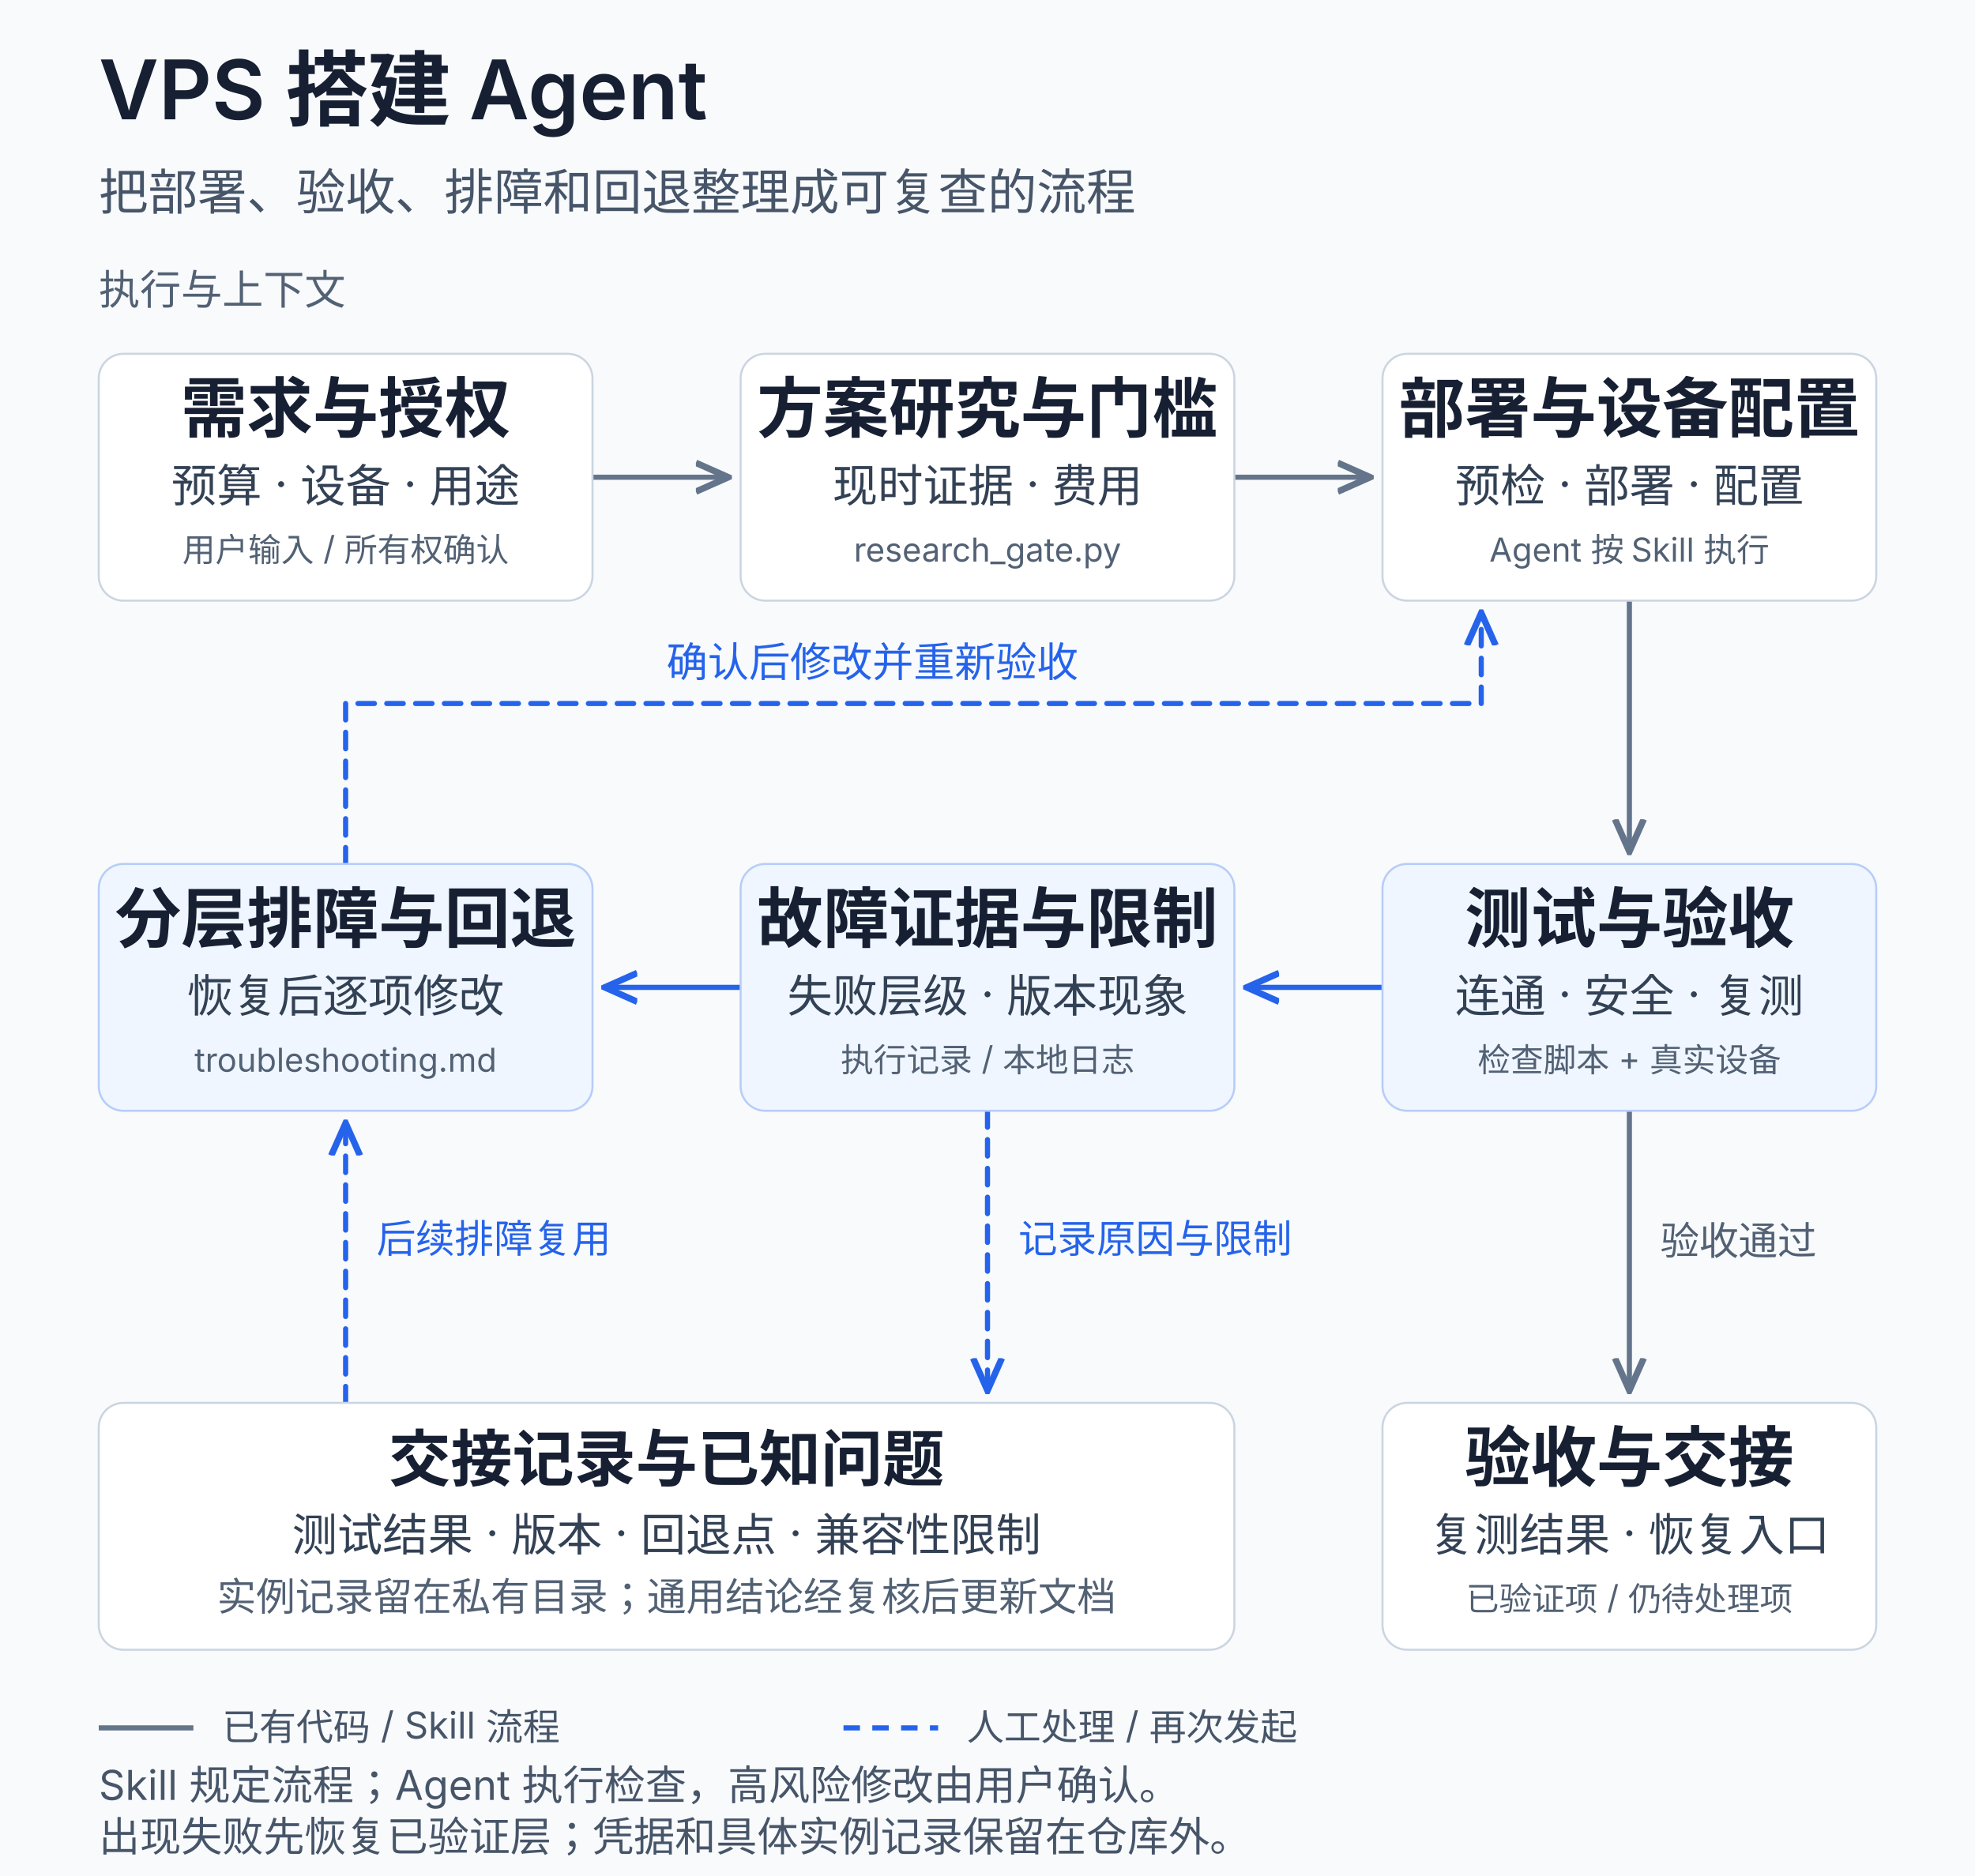
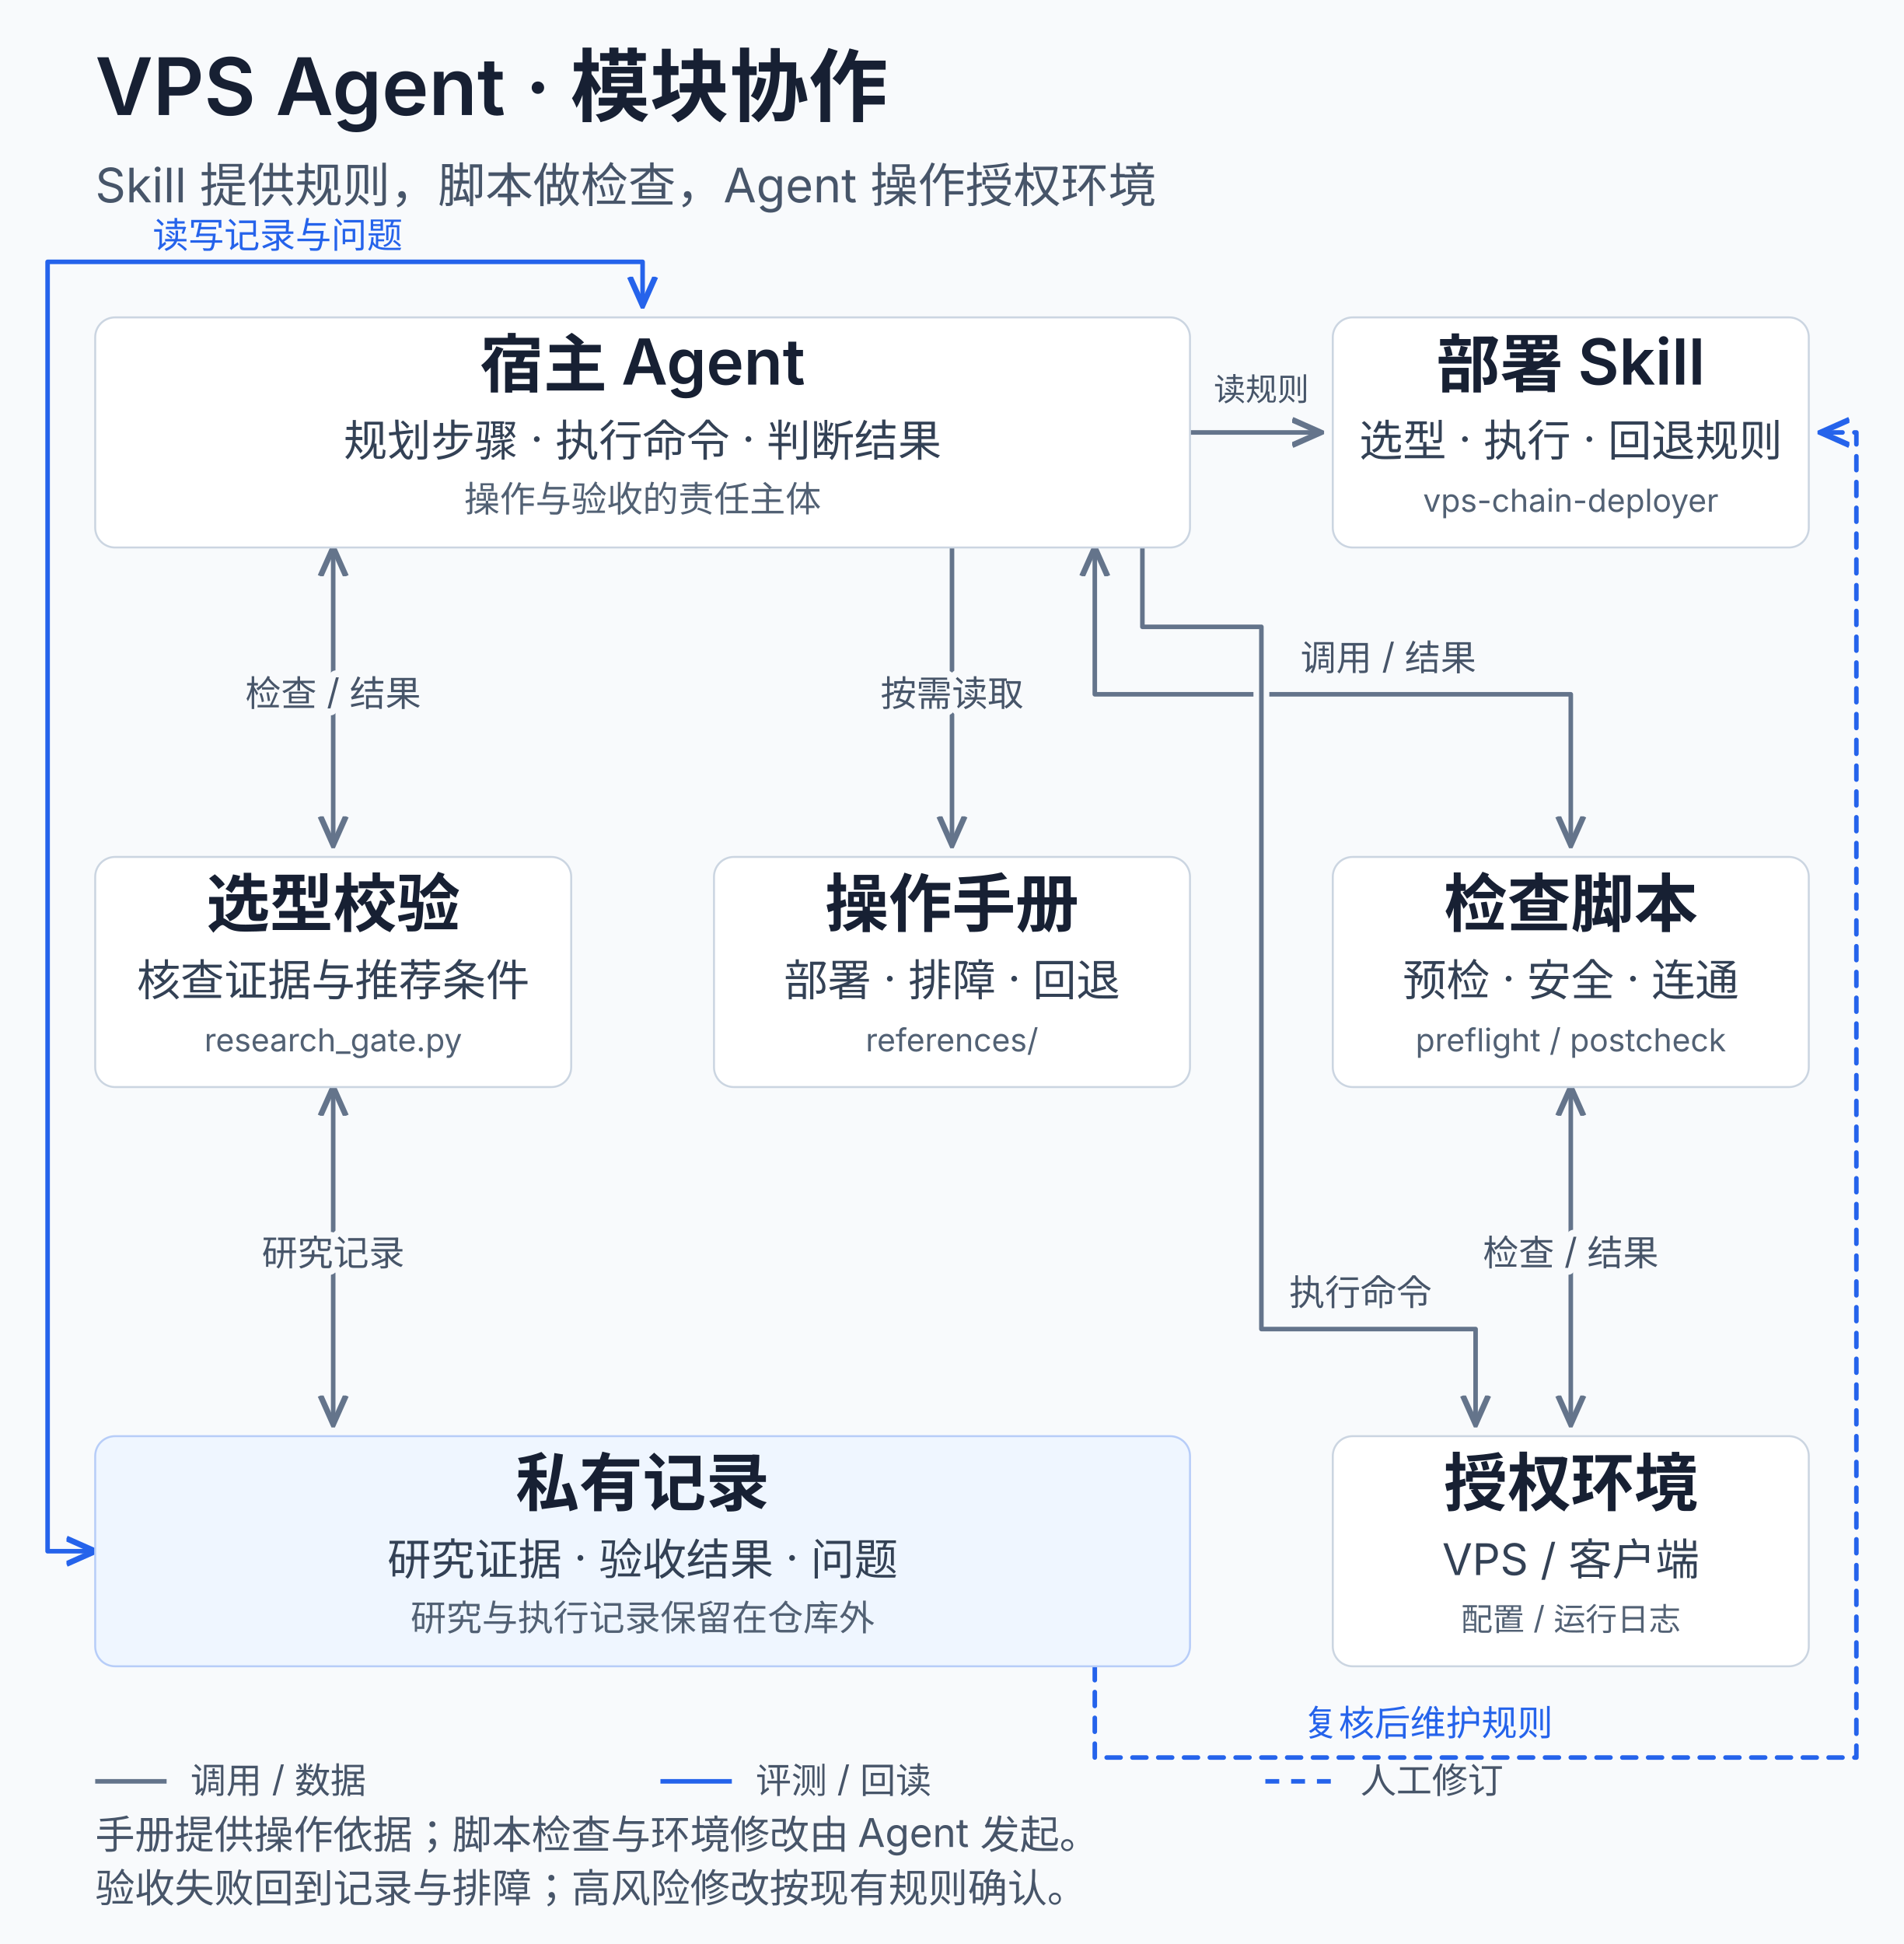
- <svg xmlns="http://www.w3.org/2000/svg" width="960" height="912" viewBox="0 0 960 912" role="img" aria-labelledby="title desc" lang="zh">
+ <svg xmlns="http://www.w3.org/2000/svg" width="960" height="980" viewBox="0 0 960 980" role="img" aria-labelledby="title desc" lang="zh">
  <defs>
-     <marker id="gray" viewBox="0 0 10 10" refX="9" refY="5" markerWidth="7" markerHeight="7" orient="auto">
+     <marker id="gray" viewBox="0 0 10 10" refX="9" refY="5" markerWidth="7" markerHeight="7" orient="auto-start-reverse">
      <path d="M 0 1 L 9 5 L 0 9" fill="none" stroke="#64748b" stroke-width="1.8" />
    </marker>
-     <marker id="blue" viewBox="0 0 10 10" refX="9" refY="5" markerWidth="7" markerHeight="7" orient="auto">
+     <marker id="blue" viewBox="0 0 10 10" refX="9" refY="5" markerWidth="7" markerHeight="7" orient="auto-start-reverse">
      <path d="M 0 1 L 9 5 L 0 9" fill="none" stroke="#2563eb" stroke-width="1.8" />
    </marker>
  </defs>
-   <rect width="960" height="912" fill="#f8fafc" />
+   <rect width="960" height="980" fill="#f8fafc" />
  <g font-family="system-ui, -apple-system, BlinkMacSystemFont, Segoe UI, PingFang SC, Microsoft YaHei, sans-serif">
-     <text x="48" y="58" font-size="40" fill="#172033" text-anchor="start" font-weight="600">VPS 搭建 Agent</text>
-     <text x="48" y="102" font-size="24" fill="#475569" text-anchor="start" font-weight="400">把部署、验收、排障和回退整理成可复查的流程</text>
-     <text x="48" y="148" font-size="20" fill="#526174" text-anchor="start" font-weight="400">执行与上下文</text>
-     <path d="M 288 232 H 354" fill="none" stroke="#64748b" stroke-width="2.5" stroke-linejoin="round" stroke-linecap="round" marker-end="url(#gray)" />
-     <path d="M 600 232 H 666" fill="none" stroke="#64748b" stroke-width="2.5" stroke-linejoin="round" stroke-linecap="round" marker-end="url(#gray)" />
-     <path d="M 792 292 V 414" fill="none" stroke="#64748b" stroke-width="2.5" stroke-linejoin="round" stroke-linecap="round" marker-end="url(#gray)" />
-     <path d="M 672 480 H 606" fill="none" stroke="#2563eb" stroke-width="2.5" stroke-linejoin="round" stroke-linecap="round" marker-end="url(#blue)" />
-     <path d="M 360 480 H 294" fill="none" stroke="#2563eb" stroke-width="2.5" stroke-linejoin="round" stroke-linecap="round" marker-end="url(#blue)" />
-     <path d="M 168 420 V 342 H 720 V 298" fill="none" stroke="#2563eb" stroke-width="2.5" stroke-linejoin="round" stroke-linecap="round" marker-end="url(#blue)" stroke-dasharray="8 6" />
-     <text x="324" y="329" font-size="20" fill="#2563eb" text-anchor="start" font-weight="400">确认后修改并重新验收</text>
-     <path d="M 792 540 V 676" fill="none" stroke="#64748b" stroke-width="2.5" stroke-linejoin="round" stroke-linecap="round" marker-end="url(#gray)" />
-     <text x="807" y="610" font-size="19" fill="#526174" text-anchor="start" font-weight="400">验收通过</text>
-     <path d="M 480 540 V 676" fill="none" stroke="#2563eb" stroke-width="2.5" stroke-linejoin="round" stroke-linecap="round" marker-end="url(#blue)" stroke-dasharray="8 6" />
-     <text x="495" y="609" font-size="19" fill="#2563eb" text-anchor="start" font-weight="400">记录原因与限制</text>
-     <path d="M 168 682 V 546" fill="none" stroke="#2563eb" stroke-width="2.5" stroke-linejoin="round" stroke-linecap="round" marker-end="url(#blue)" stroke-dasharray="8 6" />
-     <text x="183" y="609" font-size="19" fill="#2563eb" text-anchor="start" font-weight="400">后续排障复用</text>
-     <g>
-       <rect x="48" y="172" width="240" height="120" rx="12" fill="#ffffff" stroke="#cbd5e1" />
-       <text x="168.0" y="210" font-size="32" fill="#172033" text-anchor="middle" font-weight="600">需求与授权</text>
-       <text x="168.0" y="244" font-size="22" fill="#334155" text-anchor="middle" font-weight="400">预算 · 设备 · 用途</text>
-       <text x="168.0" y="273" font-size="16" fill="#526174" text-anchor="middle" font-weight="400">用户输入 / 所有权确认</text>
+     <text x="48" y="58" font-size="40" fill="#172033" text-anchor="start" font-weight="600">VPS Agent · 模块协作</text>
+     <text x="48" y="102" font-size="24" fill="#475569" text-anchor="start" font-weight="400">Skill 提供规则，脚本做检查，Agent 操作授权环境</text>
+     <path d="M 600 218 H 666" fill="none" stroke="#f8fafc" stroke-width="8" stroke-linejoin="round" />
+     <path d="M 600 218 H 666" fill="none" stroke="#64748b" stroke-width="2.3" stroke-linejoin="round" stroke-linecap="round" marker-end="url(#gray)" />
+     <path d="M 168 276 V 426" fill="none" stroke="#f8fafc" stroke-width="8" stroke-linejoin="round" />
+     <path d="M 168 276 V 426" fill="none" stroke="#64748b" stroke-width="2.3" stroke-linejoin="round" stroke-linecap="round" marker-end="url(#gray)" marker-start="url(#gray)" />
+     <path d="M 480 276 V 426" fill="none" stroke="#f8fafc" stroke-width="8" stroke-linejoin="round" />
+     <path d="M 480 276 V 426" fill="none" stroke="#64748b" stroke-width="2.3" stroke-linejoin="round" stroke-linecap="round" marker-end="url(#gray)" />
+     <path d="M 552 276 V 350 H 792 V 426" fill="none" stroke="#f8fafc" stroke-width="8" stroke-linejoin="round" />
+     <path d="M 552 276 V 350 H 792 V 426" fill="none" stroke="#64748b" stroke-width="2.3" stroke-linejoin="round" stroke-linecap="round" marker-end="url(#gray)" marker-start="url(#gray)" />
+     <path d="M 168 548 V 718" fill="none" stroke="#f8fafc" stroke-width="8" stroke-linejoin="round" />
+     <path d="M 168 548 V 718" fill="none" stroke="#64748b" stroke-width="2.3" stroke-linejoin="round" stroke-linecap="round" marker-end="url(#gray)" marker-start="url(#gray)" />
+     <path d="M 792 548 V 718" fill="none" stroke="#f8fafc" stroke-width="8" stroke-linejoin="round" />
+     <path d="M 792 548 V 718" fill="none" stroke="#64748b" stroke-width="2.3" stroke-linejoin="round" stroke-linecap="round" marker-end="url(#gray)" marker-start="url(#gray)" />
+     <path d="M 576 276 V 316 H 636 V 670 H 744 V 718" fill="none" stroke="#f8fafc" stroke-width="8" stroke-linejoin="round" />
+     <path d="M 576 276 V 316 H 636 V 670 H 744 V 718" fill="none" stroke="#64748b" stroke-width="2.3" stroke-linejoin="round" stroke-linecap="round" marker-end="url(#gray)" />
+     <path d="M 48 782 H 24 V 132 H 324 V 154" fill="none" stroke="#f8fafc" stroke-width="8" stroke-linejoin="round" />
+     <path d="M 48 782 H 24 V 132 H 324 V 154" fill="none" stroke="#2563eb" stroke-width="2.3" stroke-linejoin="round" stroke-linecap="round" marker-end="url(#blue)" marker-start="url(#blue)" />
+     <path d="M 552 840 V 886 H 936 V 218 H 918" fill="none" stroke="#f8fafc" stroke-width="8" stroke-linejoin="round" />
+     <path d="M 552 840 V 886 H 936 V 218 H 918" fill="none" stroke="#2563eb" stroke-width="2.3" stroke-linejoin="round" stroke-linecap="round" stroke-dasharray="7 6" marker-end="url(#blue)" />
+     <g class="module" data-module="宿主 Agent">
+       <rect x="48" y="160" width="552" height="116" rx="10" fill="#ffffff" stroke="#cbd5e1" />
+       <text x="324.0" y="195" font-size="32" fill="#172033" text-anchor="middle" font-weight="600">宿主 Agent</text>
+       <text x="324.0" y="230" font-size="22" fill="#334155" text-anchor="middle" font-weight="400">规划步骤 · 执行命令 · 判断结果</text>
+       <text x="324.0" y="258" font-size="18" fill="#526174" text-anchor="middle" font-weight="400">操作与验收的责任主体</text>
    </g>
-     <g>
-       <rect x="360" y="172" width="240" height="120" rx="12" fill="#ffffff" stroke="#cbd5e1" />
-       <text x="480.0" y="210" font-size="32" fill="#172033" text-anchor="middle" font-weight="600">方案研究与门槛</text>
-       <text x="480.0" y="244" font-size="22" fill="#334155" text-anchor="middle" font-weight="400">现时证据 · 费用</text>
-       <text x="480.0" y="273" font-size="16" fill="#526174" text-anchor="middle" font-weight="400">research_gate.py</text>
+     <g class="module" data-module="部署 Skill">
+       <rect x="672" y="160" width="240" height="116" rx="10" fill="#ffffff" stroke="#cbd5e1" />
+       <text x="792.0" y="195" font-size="32" fill="#172033" text-anchor="middle" font-weight="600">部署 Skill</text>
+       <text x="792.0" y="230" font-size="22" fill="#334155" text-anchor="middle" font-weight="400">选型 · 执行 · 回退规则</text>
+       <text x="792.0" y="258" font-size="16" fill="#526174" text-anchor="middle" font-weight="400">vps-chain-deployer</text>
    </g>
-     <g>
-       <rect x="672" y="172" width="240" height="120" rx="12" fill="#ffffff" stroke="#cbd5e1" />
-       <text x="792.0" y="210" font-size="32" fill="#172033" text-anchor="middle" font-weight="600">部署与设备配置</text>
-       <text x="792.0" y="244" font-size="22" fill="#334155" text-anchor="middle" font-weight="400">预检 · 部署 · 配置</text>
-       <text x="792.0" y="273" font-size="16" fill="#526174" text-anchor="middle" font-weight="400">Agent 按 Skill 执行</text>
+     <g class="module" data-module="选型校验">
+       <rect x="48" y="432" width="240" height="116" rx="10" fill="#ffffff" stroke="#cbd5e1" />
+       <text x="168.0" y="467" font-size="32" fill="#172033" text-anchor="middle" font-weight="600">选型校验</text>
+       <text x="168.0" y="502" font-size="22" fill="#334155" text-anchor="middle" font-weight="400">核查证据与推荐条件</text>
+       <text x="168.0" y="530" font-size="16" fill="#526174" text-anchor="middle" font-weight="400">research_gate.py</text>
    </g>
-     <g>
-       <rect x="672" y="420" width="240" height="120" rx="12" fill="#eff6ff" stroke="#b7cdf8" />
-       <text x="792.0" y="458" font-size="32" fill="#172033" text-anchor="middle" font-weight="600">测试与验收</text>
-       <text x="792.0" y="492" font-size="22" fill="#334155" text-anchor="middle" font-weight="400">连通 · 安全 · 复测</text>
-       <text x="792.0" y="521" font-size="16" fill="#526174" text-anchor="middle" font-weight="400">检查脚本 + 真实设备</text>
+     <g class="module" data-module="操作手册">
+       <rect x="360" y="432" width="240" height="116" rx="10" fill="#ffffff" stroke="#cbd5e1" />
+       <text x="480.0" y="467" font-size="32" fill="#172033" text-anchor="middle" font-weight="600">操作手册</text>
+       <text x="480.0" y="502" font-size="22" fill="#334155" text-anchor="middle" font-weight="400">部署 · 排障 · 回退</text>
+       <text x="480.0" y="530" font-size="16" fill="#526174" text-anchor="middle" font-weight="400">references/</text>
    </g>
-     <g>
-       <rect x="360" y="420" width="240" height="120" rx="12" fill="#eff6ff" stroke="#b7cdf8" />
-       <text x="480.0" y="458" font-size="32" fill="#172033" text-anchor="middle" font-weight="600">故障证据与限制</text>
-       <text x="480.0" y="492" font-size="22" fill="#334155" text-anchor="middle" font-weight="400">失败层级 · 版本现象</text>
-       <text x="480.0" y="521" font-size="16" fill="#526174" text-anchor="middle" font-weight="400">执行记录 / 本地日志</text>
+     <g class="module" data-module="检查脚本">
+       <rect x="672" y="432" width="240" height="116" rx="10" fill="#ffffff" stroke="#cbd5e1" />
+       <text x="792.0" y="467" font-size="32" fill="#172033" text-anchor="middle" font-weight="600">检查脚本</text>
+       <text x="792.0" y="502" font-size="22" fill="#334155" text-anchor="middle" font-weight="400">预检 · 安全 · 连通</text>
+       <text x="792.0" y="530" font-size="16" fill="#526174" text-anchor="middle" font-weight="400">preflight / postcheck</text>
    </g>
-     <g>
-       <rect x="48" y="420" width="240" height="120" rx="12" fill="#eff6ff" stroke="#b7cdf8" />
-       <text x="168.0" y="458" font-size="32" fill="#172033" text-anchor="middle" font-weight="600">分层排障与回退</text>
-       <text x="168.0" y="492" font-size="22" fill="#334155" text-anchor="middle" font-weight="400">恢复后逐项修改</text>
-       <text x="168.0" y="521" font-size="16" fill="#526174" text-anchor="middle" font-weight="400">troubleshooting.md</text>
+     <g class="module" data-module="私有记录">
+       <rect x="48" y="724" width="552" height="116" rx="10" fill="#eff6ff" stroke="#b7cdf8" />
+       <text x="324.0" y="759" font-size="32" fill="#172033" text-anchor="middle" font-weight="600">私有记录</text>
+       <text x="324.0" y="794" font-size="22" fill="#334155" text-anchor="middle" font-weight="400">研究证据 · 验收结果 · 问题</text>
+       <text x="324.0" y="822" font-size="18" fill="#526174" text-anchor="middle" font-weight="400">研究与执行记录保留在仓库外</text>
    </g>
-     <g>
-       <rect x="48" y="682" width="552" height="120" rx="12" fill="#ffffff" stroke="#cbd5e1" />
-       <text x="324.0" y="720" font-size="30" fill="#172033" text-anchor="middle" font-weight="600">交接记录与已知问题</text>
-       <text x="324.0" y="754" font-size="22" fill="#334155" text-anchor="middle" font-weight="400">测试结果 · 版本 · 回退点 · 兼容性限制</text>
-       <text x="324.0" y="783" font-size="19" fill="#526174" text-anchor="middle" font-weight="400">实例记录留在私有目录；通用结论经复核后更新文档</text>
+     <g class="module" data-module="授权环境">
+       <rect x="672" y="724" width="240" height="116" rx="10" fill="#ffffff" stroke="#cbd5e1" />
+       <text x="792.0" y="759" font-size="32" fill="#172033" text-anchor="middle" font-weight="600">授权环境</text>
+       <text x="792.0" y="794" font-size="22" fill="#334155" text-anchor="middle" font-weight="400">VPS / 客户端</text>
+       <text x="792.0" y="822" font-size="16" fill="#526174" text-anchor="middle" font-weight="400">配置 / 运行日志</text>
    </g>
-     <g>
-       <rect x="672" y="682" width="240" height="120" rx="12" fill="#ffffff" stroke="#cbd5e1" />
-       <text x="792.0" y="720" font-size="32" fill="#172033" text-anchor="middle" font-weight="600">验收与交接</text>
-       <text x="792.0" y="754" font-size="22" fill="#334155" text-anchor="middle" font-weight="400">复测结果 · 恢复入口</text>
-       <text x="792.0" y="783" font-size="16" fill="#526174" text-anchor="middle" font-weight="400">已验证项 / 仍待处理项</text>
+     <g class="edge-label">
+       <text x="636" y="202" font-size="16" text-anchor="middle" fill="#475569" stroke="#f8fafc" stroke-width="7" stroke-linejoin="round" paint-order="stroke fill">读规则</text>
    </g>
-     <line x1="48" y1="840" x2="94" y2="840" stroke="#64748b" stroke-width="2.5" />
-     <text x="108" y="846" font-size="18" fill="#475569" text-anchor="start" font-weight="400">已有代码 / Skill 流程</text>
-     <line x1="410" y1="840" x2="456" y2="840" stroke="#2563eb" stroke-width="2.5" stroke-dasharray="8 6" />
-     <text x="470" y="846" font-size="18" fill="#475569" text-anchor="start" font-weight="400">人工处理 / 再次发起</text>
-     <text x="48" y="875" font-size="20" fill="#475569" text-anchor="start" font-weight="400">Skill 规定流程；Agent 执行检查，高风险修改由用户确认。</text>
-     <text x="48" y="900" font-size="20" fill="#475569" text-anchor="start" font-weight="400">出现失败先恢复已验证层；凭据和具体实例记录保留在仓库外。</text>
+     <g class="edge-label">
+       <text x="168" y="356" font-size="18" text-anchor="middle" fill="#475569" stroke="#f8fafc" stroke-width="7" stroke-linejoin="round" paint-order="stroke fill">检查 / 结果</text>
+     </g>
+     <g class="edge-label">
+       <text x="480" y="356" font-size="18" text-anchor="middle" fill="#475569" stroke="#f8fafc" stroke-width="7" stroke-linejoin="round" paint-order="stroke fill">按需读取</text>
+     </g>
+     <g class="edge-label">
+       <text x="700" y="338" font-size="18" text-anchor="middle" fill="#475569" stroke="#f8fafc" stroke-width="7" stroke-linejoin="round" paint-order="stroke fill">调用 / 结果</text>
+     </g>
+     <g class="edge-label">
+       <text x="168" y="638" font-size="18" text-anchor="middle" fill="#475569" stroke="#f8fafc" stroke-width="7" stroke-linejoin="round" paint-order="stroke fill">研究记录</text>
+     </g>
+     <g class="edge-label">
+       <text x="792" y="638" font-size="18" text-anchor="middle" fill="#475569" stroke="#f8fafc" stroke-width="7" stroke-linejoin="round" paint-order="stroke fill">检查 / 结果</text>
+     </g>
+     <g class="edge-label">
+       <text x="686" y="658" font-size="18" text-anchor="middle" fill="#475569" stroke="#f8fafc" stroke-width="7" stroke-linejoin="round" paint-order="stroke fill">执行命令</text>
+     </g>
+     <g class="edge-label">
+       <text x="140" y="125" font-size="18" text-anchor="middle" fill="#2563eb" stroke="#f8fafc" stroke-width="7" stroke-linejoin="round" paint-order="stroke fill">读写记录与问题</text>
+     </g>
+     <g class="edge-label">
+       <text x="720" y="875" font-size="18" text-anchor="middle" fill="#2563eb" stroke="#f8fafc" stroke-width="7" stroke-linejoin="round" paint-order="stroke fill">复核后维护规则</text>
+     </g>
+     <line x1="48" y1="898" x2="84" y2="898" stroke="#64748b" stroke-width="2.3" />
+     <text x="96" y="904" font-size="18" fill="#475569" text-anchor="start" font-weight="400">调用 / 数据</text>
+     <line x1="333" y1="898" x2="369" y2="898" stroke="#2563eb" stroke-width="2.3" />
+     <text x="381" y="904" font-size="18" fill="#475569" text-anchor="start" font-weight="400">评测 / 回读</text>
+     <line x1="638" y1="898" x2="674" y2="898" stroke="#2563eb" stroke-width="2.3" stroke-dasharray="7 6" />
+     <text x="686" y="904" font-size="18" fill="#475569" text-anchor="start" font-weight="400">人工修订</text>
+     <text x="48" y="932" font-size="20" fill="#475569" text-anchor="start" font-weight="400">手册提供操作依据；脚本检查与环境修改由 Agent 发起。</text>
+     <text x="48" y="959" font-size="20" fill="#475569" text-anchor="start" font-weight="400">验收失败回到记录与排障；高风险修改按现有规则确认。</text>
  </g>
</svg>
